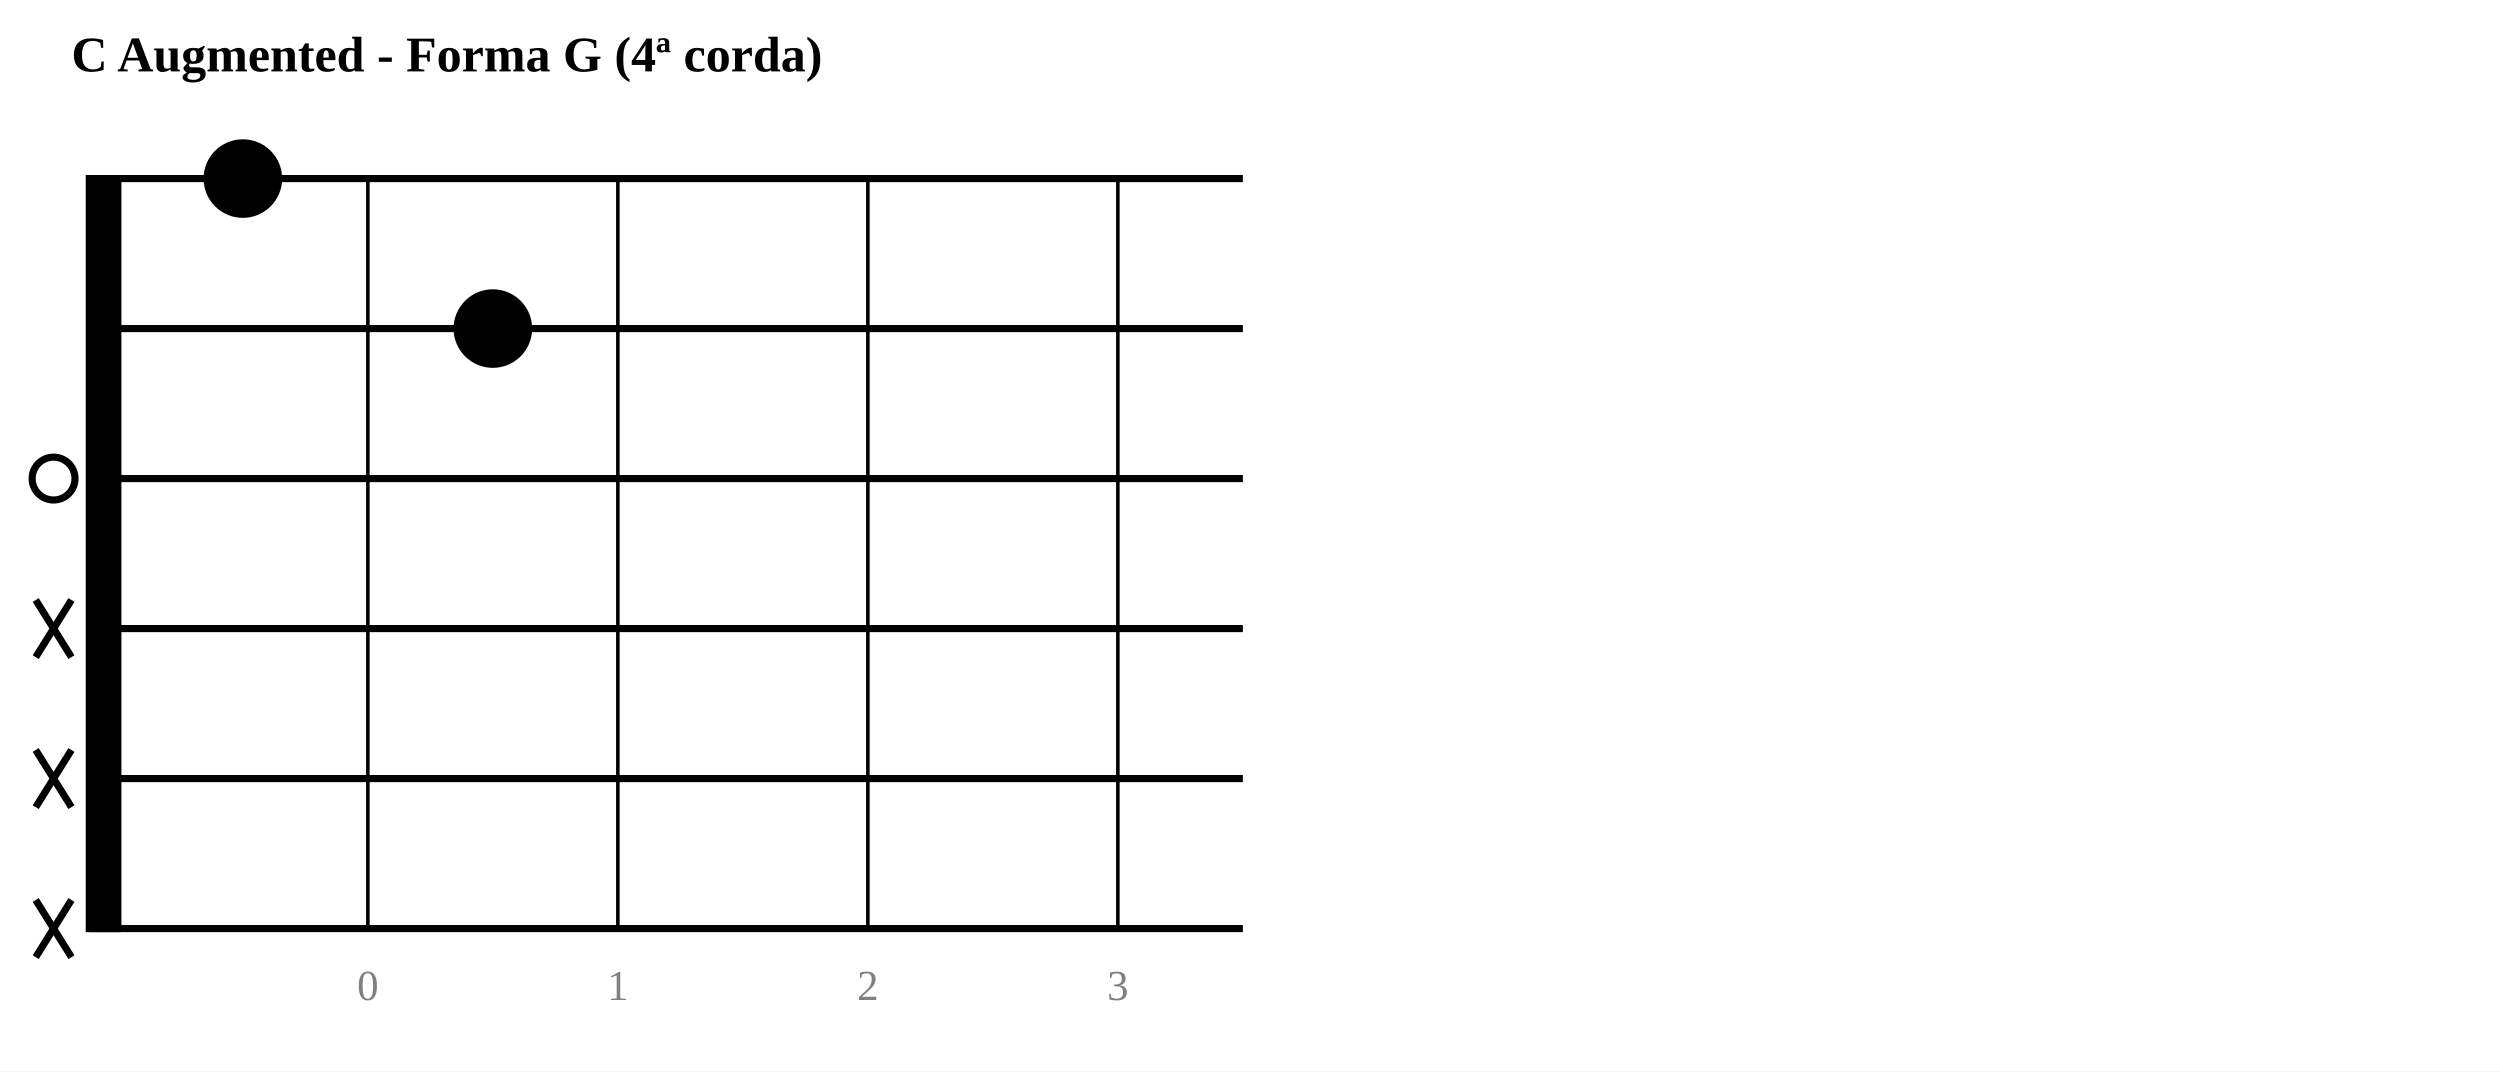
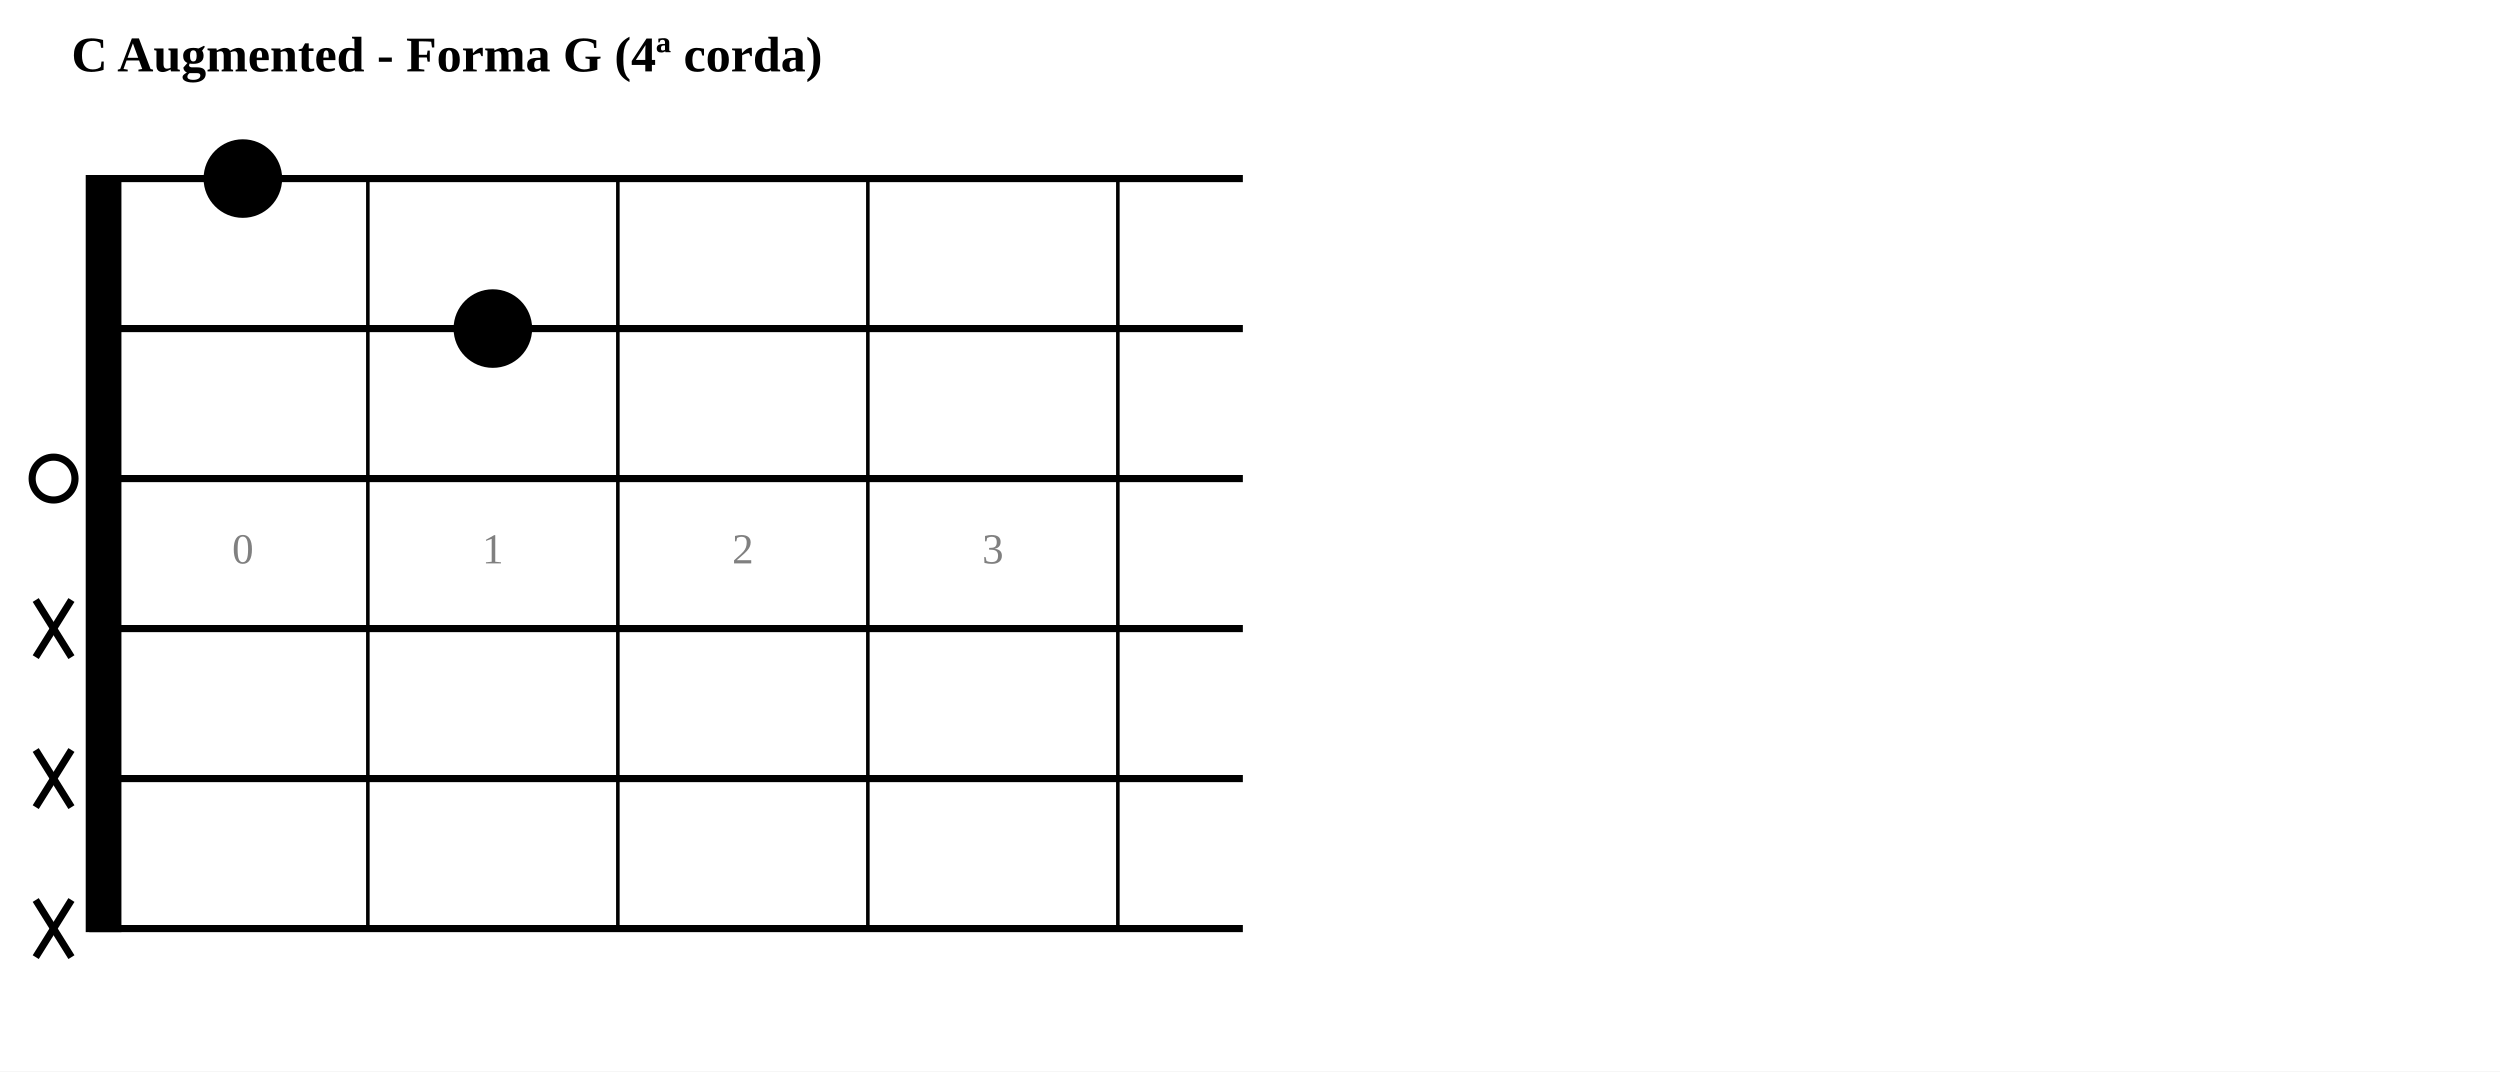
<svg xmlns="http://www.w3.org/2000/svg" width="700" height="300">
  <rect width="700" height="300" fill="white" />
  <text x="20" y="20" text-anchor="start" font-size="14" font-weight="bold">C Augmented - Forma G (4ª corda)</text>
  <rect x="25" y="50" width="8" height="210.0" fill="black" stroke="black" stroke-width="2" />
  <line x1="25" y1="50.0" x2="348.0" y2="50.0" stroke="black" stroke-width="2" />
  <line x1="25" y1="92.0" x2="348.0" y2="92.0" stroke="black" stroke-width="2" />
  <line x1="25" y1="134.0" x2="348.0" y2="134.0" stroke="black" stroke-width="2" />
  <line x1="25" y1="176.0" x2="348.0" y2="176.0" stroke="black" stroke-width="2" />
  <line x1="25" y1="218.0" x2="348.0" y2="218.0" stroke="black" stroke-width="2" />
  <line x1="25" y1="260.0" x2="348.0" y2="260.0" stroke="black" stroke-width="2" />
  <line x1="103" y1="50" x2="103" y2="260.0" stroke="black" stroke-width="1" />
-   <text x="103" y="280.0" text-anchor="middle" font-size="12" fill="gray">0</text>
  <line x1="173" y1="50" x2="173" y2="260.0" stroke="black" stroke-width="1" />
-   <text x="173" y="280.0" text-anchor="middle" font-size="12" fill="gray">1</text>
  <line x1="243" y1="50" x2="243" y2="260.0" stroke="black" stroke-width="1" />
-   <text x="243" y="280.0" text-anchor="middle" font-size="12" fill="gray">2</text>
  <line x1="313" y1="50" x2="313" y2="260.0" stroke="black" stroke-width="1" />
-   <text x="313" y="280.0" text-anchor="middle" font-size="12" fill="gray">3</text>
+   <text x="68.0" y="155.0" text-anchor="middle" font-size="12" fill="gray" dominant-baseline="middle">0</text>
+   <text x="138.0" y="155.0" text-anchor="middle" font-size="12" fill="gray" dominant-baseline="middle">1</text>
+   <text x="208.0" y="155.0" text-anchor="middle" font-size="12" fill="gray" dominant-baseline="middle">2</text>
+   <text x="278.0" y="155.0" text-anchor="middle" font-size="12" fill="gray" dominant-baseline="middle">3</text>
  <circle cx="68.0" cy="50.0" r="10" fill="black" stroke="black" stroke-width="2" />
  <circle cx="138.0" cy="92.0" r="10" fill="black" stroke="black" stroke-width="2" />
  <circle cx="15" cy="134.0" r="6" fill="none" stroke="black" stroke-width="2" />
  <line x1="10" y1="168.0" x2="20" y2="184.0" stroke="black" stroke-width="2" />
  <line x1="20" y1="168.0" x2="10" y2="184.0" stroke="black" stroke-width="2" />
  <line x1="10" y1="210.0" x2="20" y2="226.0" stroke="black" stroke-width="2" />
  <line x1="20" y1="210.0" x2="10" y2="226.0" stroke="black" stroke-width="2" />
  <line x1="10" y1="252.0" x2="20" y2="268.0" stroke="black" stroke-width="2" />
  <line x1="20" y1="252.0" x2="10" y2="268.0" stroke="black" stroke-width="2" />
</svg>
